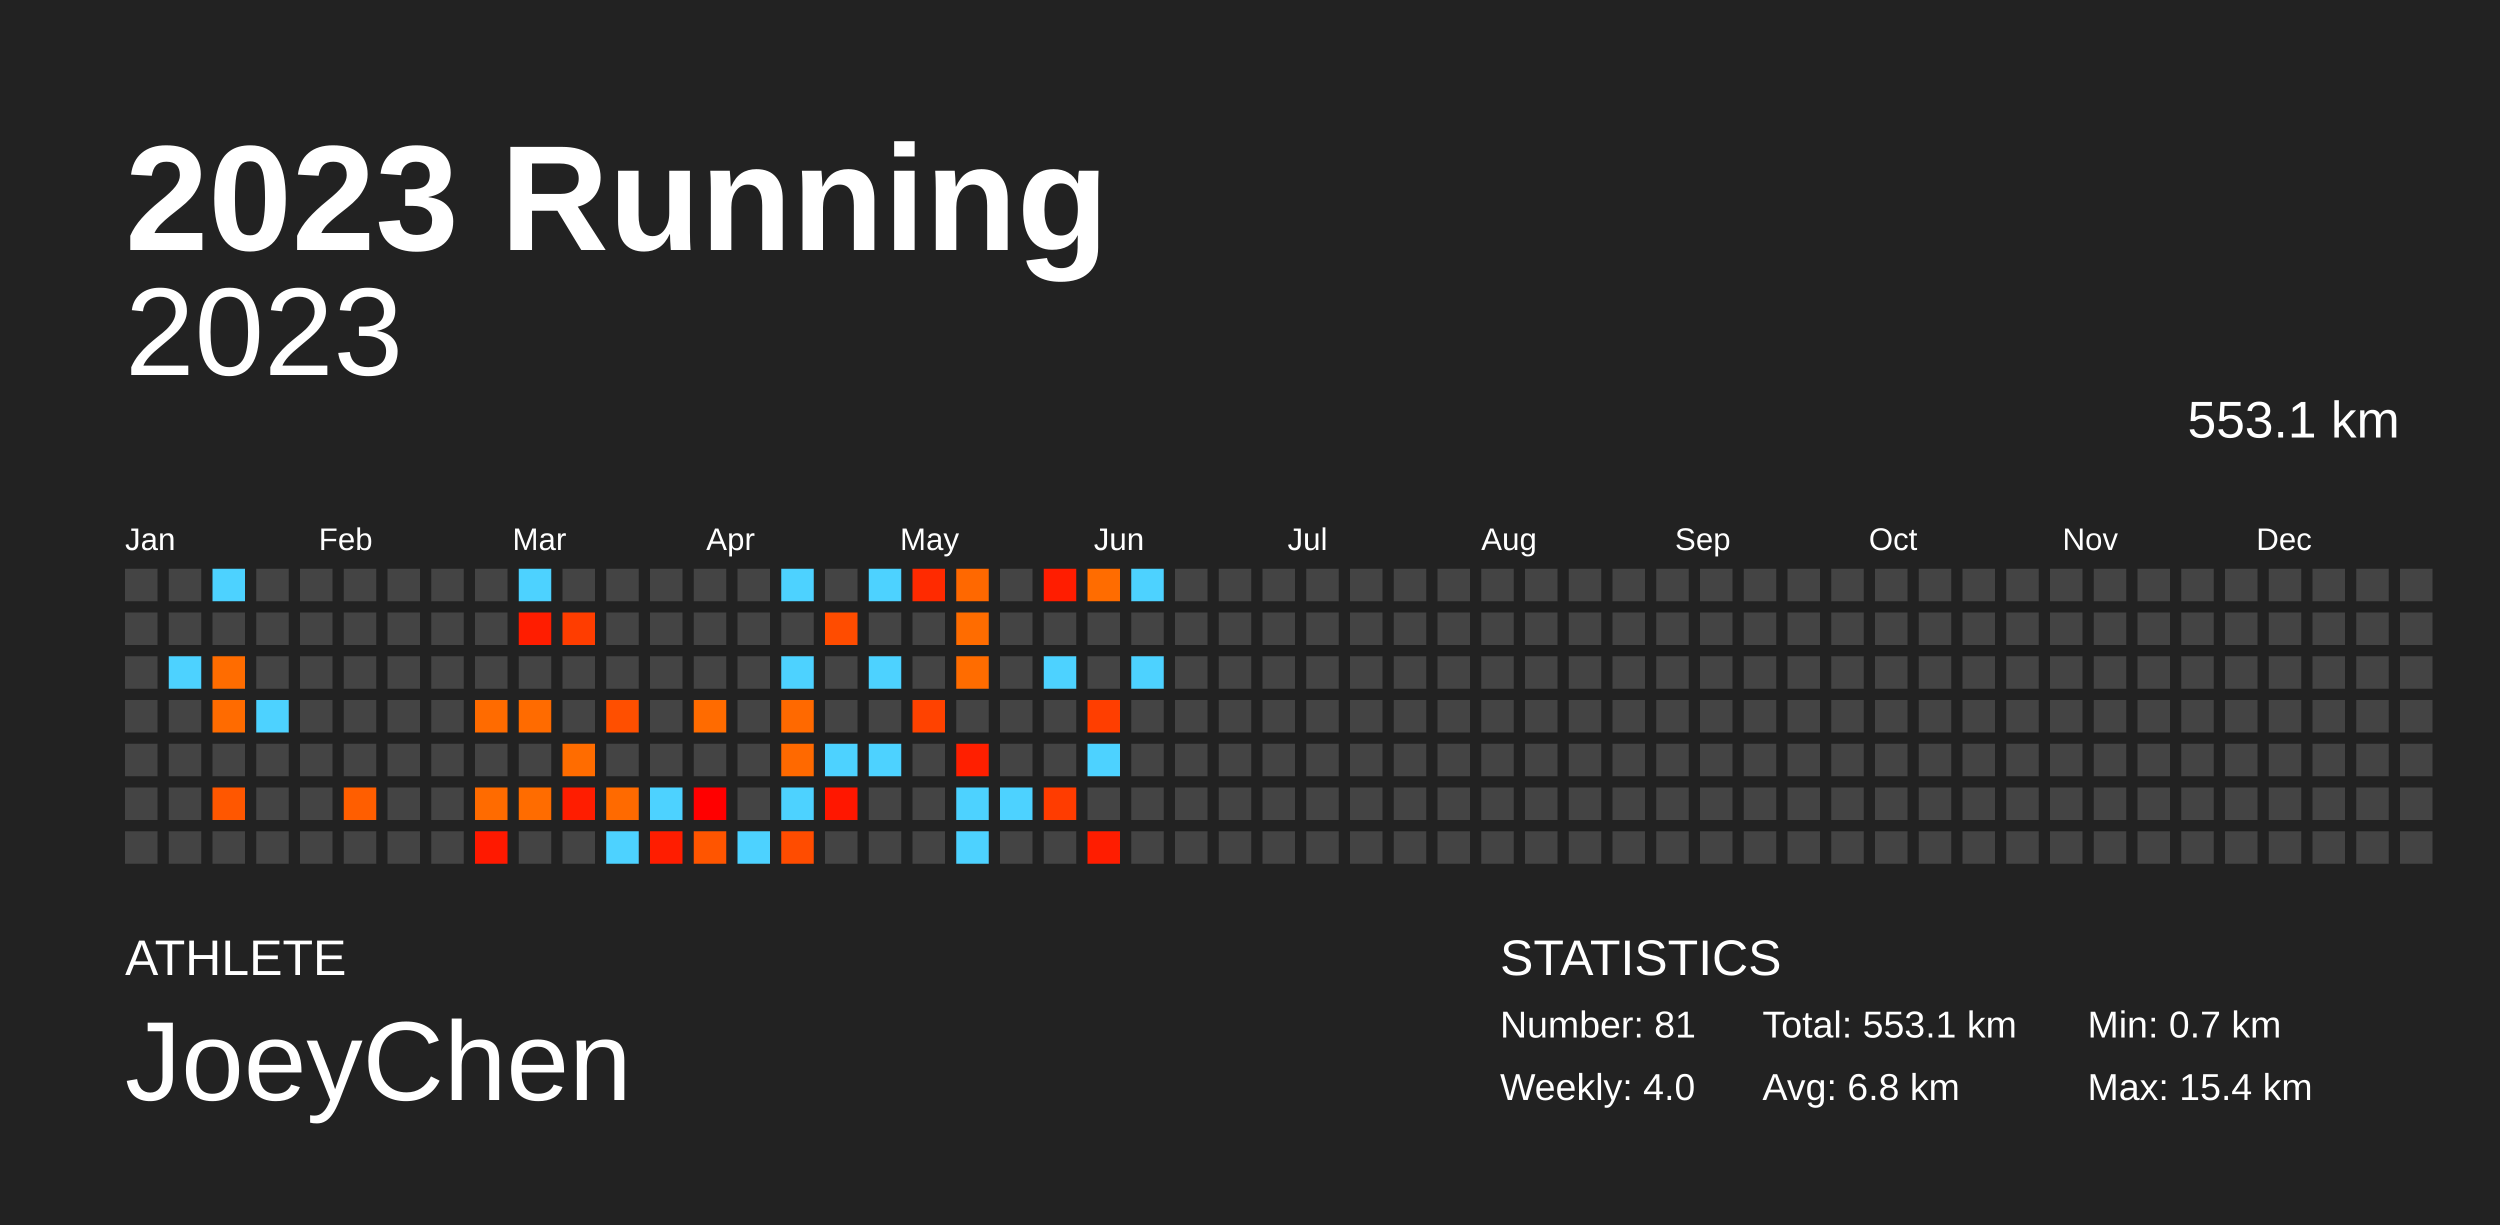
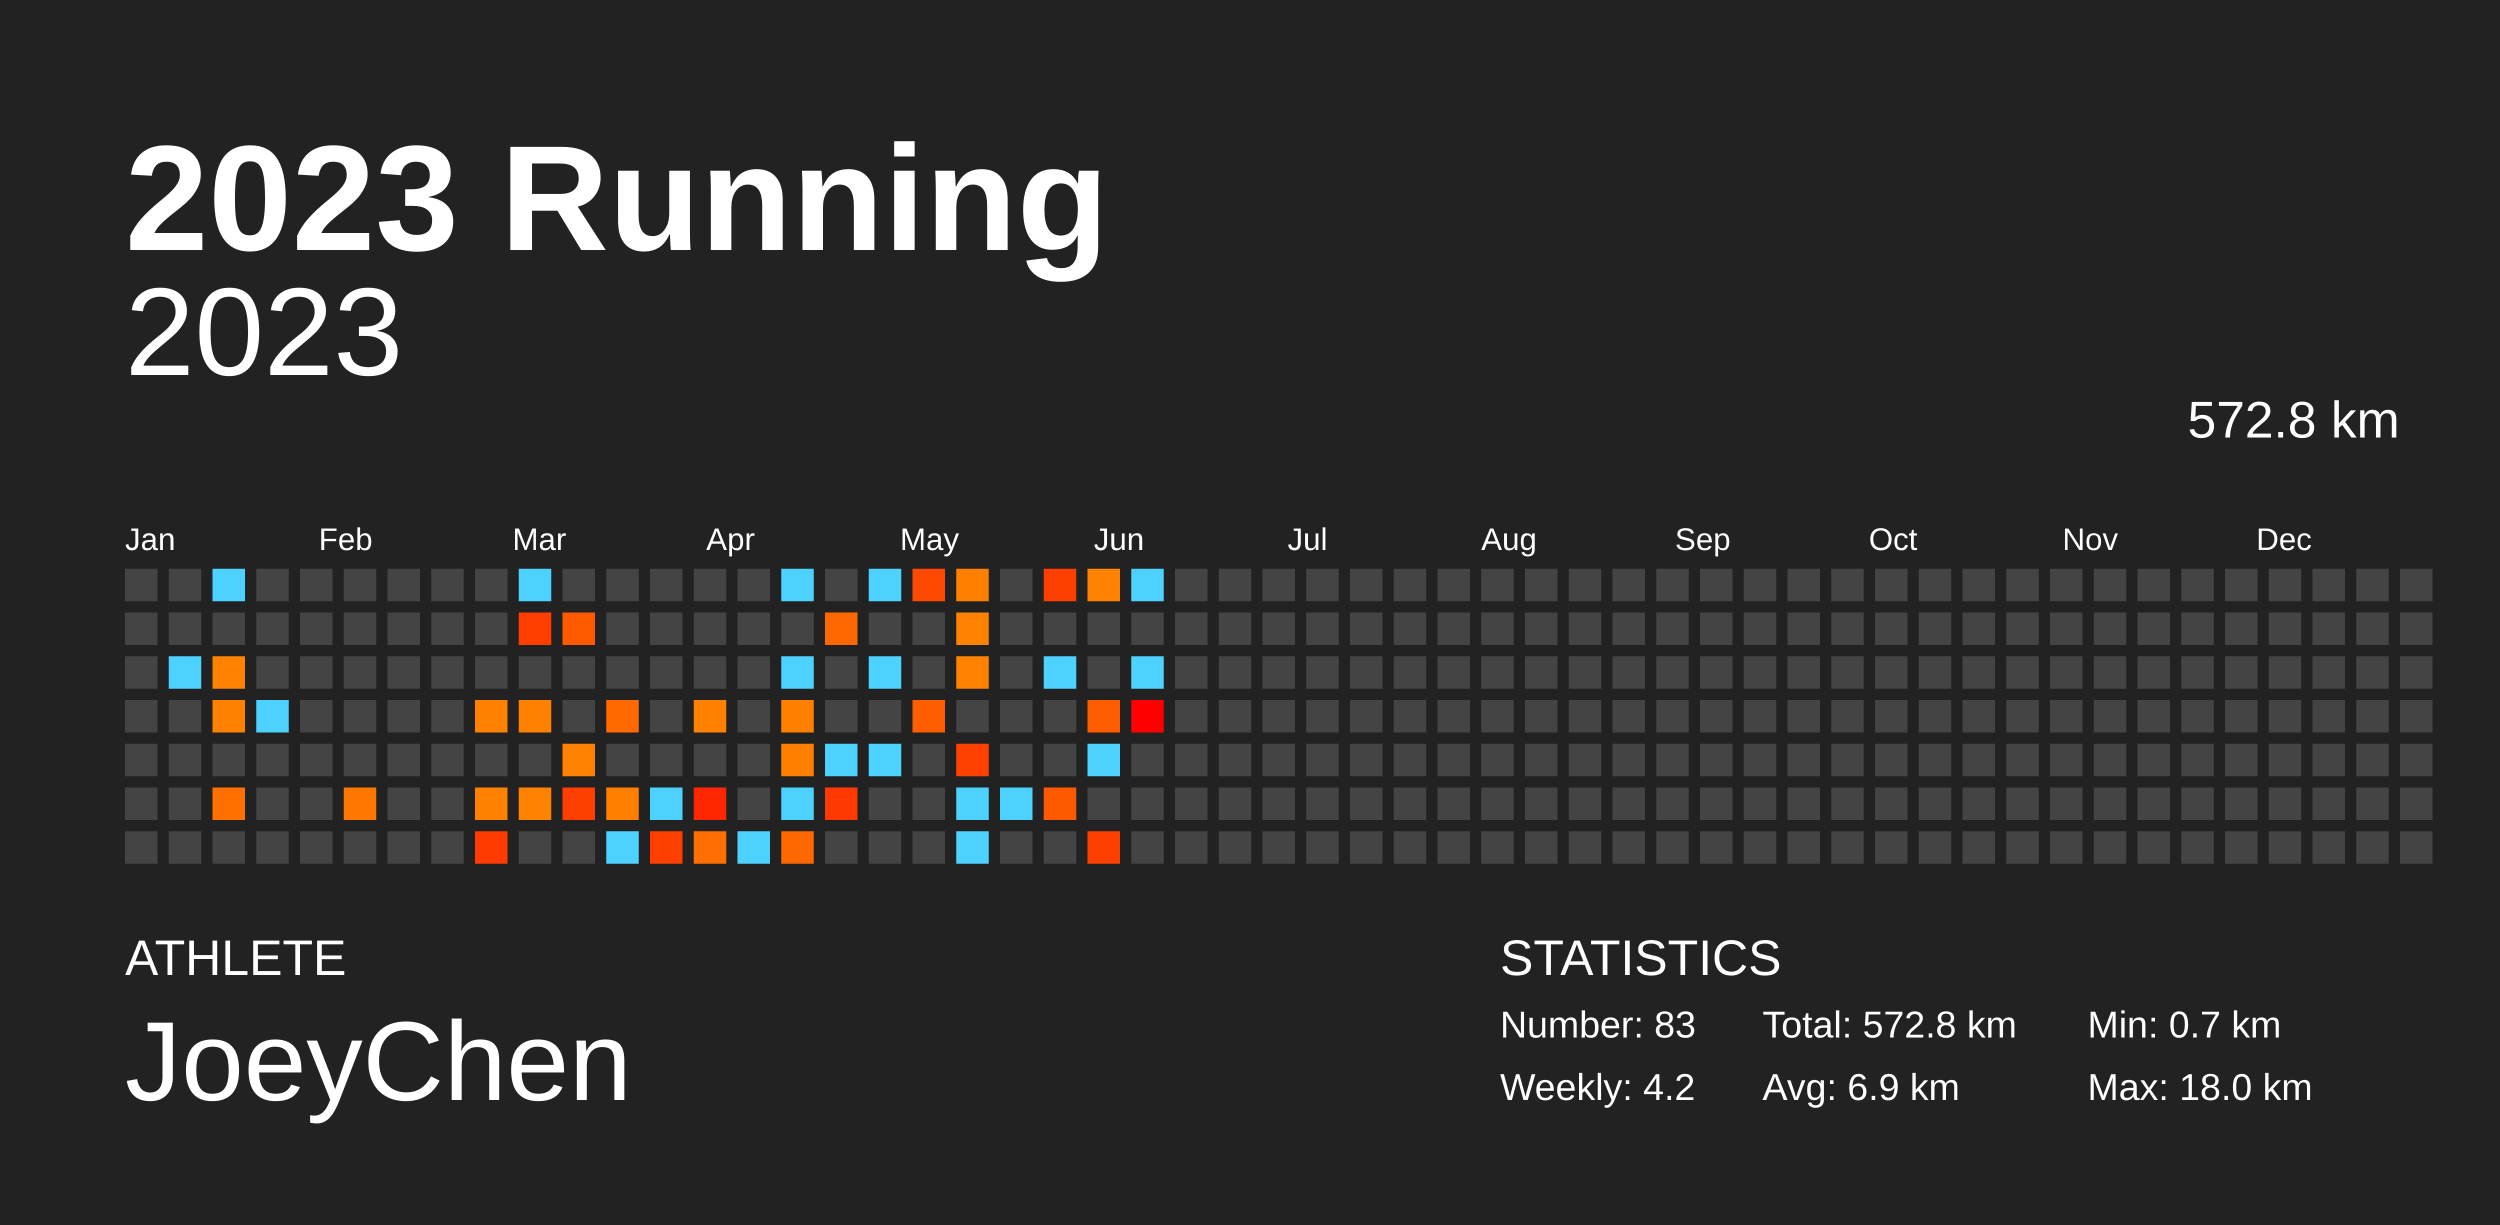
<svg xmlns="http://www.w3.org/2000/svg" baseProfile="full" height="98mm" version="1.1" viewBox="0,0,200,98" width="200mm">
  <defs />
  <rect fill="#222222" height="98" width="200" x="0" y="0" />
  <text fill="#FFFFFF" style="font-size:12px; font-family:Arial; font-weight:bold;" x="10" y="20">2023 Running</text>
  <text fill="#FFFFFF" style="font-size:4px; font-family:Arial" x="10" y="78">ATHLETE</text>
  <text fill="#FFFFFF" style="font-size:9px; font-family:Arial" x="10" y="88">JoeyChen</text>
  <text fill="#FFFFFF" style="font-size:4px; font-family:Arial" x="120" y="78">STATISTICS</text>
-   <text fill="#FFFFFF" style="font-size:3px; font-family:Arial" x="120" y="83">Number: 81</text>
-   <text fill="#FFFFFF" style="font-size:3px; font-family:Arial" x="120" y="88">Weekly: 4.0</text>
-   <text fill="#FFFFFF" style="font-size:3px; font-family:Arial" x="141" y="83">Total: 553.1 km</text>
-   <text fill="#FFFFFF" style="font-size:3px; font-family:Arial" x="141" y="88">Avg: 6.8 km</text>
+   <text fill="#FFFFFF" style="font-size:3px; font-family:Arial" x="120" y="83">Number: 83</text>
+   <text fill="#FFFFFF" style="font-size:3px; font-family:Arial" x="120" y="88">Weekly: 4.2</text>
+   <text fill="#FFFFFF" style="font-size:3px; font-family:Arial" x="141" y="83">Total: 572.8 km</text>
+   <text fill="#FFFFFF" style="font-size:3px; font-family:Arial" x="141" y="88">Avg: 6.9 km</text>
  <text fill="#FFFFFF" style="font-size:3px; font-family:Arial" x="167" y="83">Min: 0.7 km</text>
-   <text fill="#FFFFFF" style="font-size:3px; font-family:Arial" x="167" y="88">Max: 15.4 km</text>
+   <text fill="#FFFFFF" style="font-size:3px; font-family:Arial" x="167" y="88">Max: 18.0 km</text>
  <text alignment-baseline="hanging" fill="#FFFFFF" style="font-size:10.0px; font-family:Arial;" x="10" y="30">2023</text>
-   <text alignment-baseline="hanging" fill="#FFFFFF" style="font-size:4.125px; font-family:Arial;" x="175" y="35">553.1 km</text>
+   <text alignment-baseline="hanging" fill="#FFFFFF" style="font-size:4.125px; font-family:Arial;" x="175" y="35">572.8 km</text>
  <text fill="#FFFFFF" style="font-size:2.5px; font-family:Arial" x="10.0" y="44">Jan</text>
  <text fill="#FFFFFF" style="font-size:2.5px; font-family:Arial" x="25.5" y="44">Feb</text>
  <text fill="#FFFFFF" style="font-size:2.5px; font-family:Arial" x="41.0" y="44">Mar</text>
  <text fill="#FFFFFF" style="font-size:2.5px; font-family:Arial" x="56.5" y="44">Apr</text>
  <text fill="#FFFFFF" style="font-size:2.5px; font-family:Arial" x="72.0" y="44">May</text>
  <text fill="#FFFFFF" style="font-size:2.5px; font-family:Arial" x="87.5" y="44">Jun</text>
  <text fill="#FFFFFF" style="font-size:2.5px; font-family:Arial" x="103.0" y="44">Jul</text>
  <text fill="#FFFFFF" style="font-size:2.5px; font-family:Arial" x="118.5" y="44">Aug</text>
  <text fill="#FFFFFF" style="font-size:2.5px; font-family:Arial" x="134.0" y="44">Sep</text>
  <text fill="#FFFFFF" style="font-size:2.5px; font-family:Arial" x="149.5" y="44">Oct</text>
  <text fill="#FFFFFF" style="font-size:2.5px; font-family:Arial" x="165.0" y="44">Nov</text>
  <text fill="#FFFFFF" style="font-size:2.5px; font-family:Arial" x="180.5" y="44">Dec</text>
  <rect fill="#444444" height="2.6" width="2.6" x="10.0" y="45.5" />
  <rect fill="#444444" height="2.6" width="2.6" x="10.0" y="49.0" />
  <rect fill="#444444" height="2.6" width="2.6" x="10.0" y="52.5" />
  <rect fill="#444444" height="2.6" width="2.6" x="10.0" y="56.0" />
  <rect fill="#444444" height="2.6" width="2.6" x="10.0" y="59.5" />
  <rect fill="#444444" height="2.6" width="2.6" x="10.0" y="63.0" />
  <rect fill="#444444" height="2.6" width="2.6" x="10.0" y="66.5" />
  <rect fill="#444444" height="2.6" width="2.6" x="13.5" y="45.5" />
  <rect fill="#444444" height="2.6" width="2.6" x="13.5" y="49.0" />
  <rect fill="#4dd2ff" height="2.6" width="2.6" x="13.5" y="52.5" />
  <rect fill="#444444" height="2.6" width="2.6" x="13.5" y="56.0" />
  <rect fill="#444444" height="2.6" width="2.6" x="13.5" y="59.5" />
  <rect fill="#444444" height="2.6" width="2.6" x="13.5" y="63.0" />
  <rect fill="#444444" height="2.6" width="2.6" x="13.5" y="66.5" />
  <rect fill="#4dd2ff" height="2.6" width="2.6" x="17.0" y="45.5" />
  <rect fill="#444444" height="2.6" width="2.6" x="17.0" y="49.0" />
-   <rect fill="#ff6c00" height="2.6" width="2.6" x="17.0" y="52.5" />
-   <rect fill="#ff6b00" height="2.6" width="2.6" x="17.0" y="56.0" />
+   <rect fill="#ff8200" height="2.6" width="2.6" x="17.0" y="52.5" />
+   <rect fill="#ff8100" height="2.6" width="2.6" x="17.0" y="56.0" />
  <rect fill="#444444" height="2.6" width="2.6" x="17.0" y="59.5" />
-   <rect fill="#ff5700" height="2.6" width="2.6" x="17.0" y="63.0" />
+   <rect fill="#ff7000" height="2.6" width="2.6" x="17.0" y="63.0" />
  <rect fill="#444444" height="2.6" width="2.6" x="17.0" y="66.5" />
  <rect fill="#444444" height="2.6" width="2.6" x="20.5" y="45.5" />
  <rect fill="#444444" height="2.6" width="2.6" x="20.5" y="49.0" />
  <rect fill="#444444" height="2.6" width="2.6" x="20.5" y="52.5" />
  <rect fill="#4dd2ff" height="2.6" width="2.6" x="20.5" y="56.0" />
  <rect fill="#444444" height="2.6" width="2.6" x="20.5" y="59.5" />
  <rect fill="#444444" height="2.6" width="2.6" x="20.5" y="63.0" />
  <rect fill="#444444" height="2.6" width="2.6" x="20.5" y="66.5" />
  <rect fill="#444444" height="2.6" width="2.6" x="24.0" y="45.5" />
  <rect fill="#444444" height="2.6" width="2.6" x="24.0" y="49.0" />
  <rect fill="#444444" height="2.6" width="2.6" x="24.0" y="52.5" />
  <rect fill="#444444" height="2.6" width="2.6" x="24.0" y="56.0" />
  <rect fill="#444444" height="2.6" width="2.6" x="24.0" y="59.5" />
  <rect fill="#444444" height="2.6" width="2.6" x="24.0" y="63.0" />
  <rect fill="#444444" height="2.6" width="2.6" x="24.0" y="66.5" />
  <rect fill="#444444" height="2.6" width="2.6" x="27.5" y="45.5" />
  <rect fill="#444444" height="2.6" width="2.6" x="27.5" y="49.0" />
  <rect fill="#444444" height="2.6" width="2.6" x="27.5" y="52.5" />
  <rect fill="#444444" height="2.6" width="2.6" x="27.5" y="56.0" />
  <rect fill="#444444" height="2.6" width="2.6" x="27.5" y="59.5" />
-   <rect fill="#ff5e00" height="2.6" width="2.6" x="27.5" y="63.0" />
+   <rect fill="#ff7600" height="2.6" width="2.6" x="27.5" y="63.0" />
  <rect fill="#444444" height="2.6" width="2.6" x="27.5" y="66.5" />
  <rect fill="#444444" height="2.6" width="2.6" x="31.0" y="45.5" />
  <rect fill="#444444" height="2.6" width="2.6" x="31.0" y="49.0" />
  <rect fill="#444444" height="2.6" width="2.6" x="31.0" y="52.5" />
  <rect fill="#444444" height="2.6" width="2.6" x="31.0" y="56.0" />
  <rect fill="#444444" height="2.6" width="2.6" x="31.0" y="59.5" />
  <rect fill="#444444" height="2.6" width="2.6" x="31.0" y="63.0" />
  <rect fill="#444444" height="2.6" width="2.6" x="31.0" y="66.5" />
  <rect fill="#444444" height="2.6" width="2.6" x="34.5" y="45.5" />
  <rect fill="#444444" height="2.6" width="2.6" x="34.5" y="49.0" />
  <rect fill="#444444" height="2.6" width="2.6" x="34.5" y="52.5" />
  <rect fill="#444444" height="2.6" width="2.6" x="34.5" y="56.0" />
  <rect fill="#444444" height="2.6" width="2.6" x="34.5" y="59.5" />
  <rect fill="#444444" height="2.6" width="2.6" x="34.5" y="63.0" />
  <rect fill="#444444" height="2.6" width="2.6" x="34.5" y="66.5" />
  <rect fill="#444444" height="2.6" width="2.6" x="38.0" y="45.5" />
  <rect fill="#444444" height="2.6" width="2.6" x="38.0" y="49.0" />
  <rect fill="#444444" height="2.6" width="2.6" x="38.0" y="52.5" />
-   <rect fill="#ff6b00" height="2.6" width="2.6" x="38.0" y="56.0" />
+   <rect fill="#ff8100" height="2.6" width="2.6" x="38.0" y="56.0" />
  <rect fill="#444444" height="2.6" width="2.6" x="38.0" y="59.5" />
-   <rect fill="#ff6b00" height="2.6" width="2.6" x="38.0" y="63.0" />
-   <rect fill="#ff1900" height="2.6" width="2.6" x="38.0" y="66.5" />
+   <rect fill="#ff8100" height="2.6" width="2.6" x="38.0" y="63.0" />
+   <rect fill="#ff3b00" height="2.6" width="2.6" x="38.0" y="66.5" />
  <rect fill="#4dd2ff" height="2.6" width="2.6" x="41.5" y="45.5" />
-   <rect fill="#ff1d00" height="2.6" width="2.6" x="41.5" y="49.0" />
+   <rect fill="#ff3e00" height="2.6" width="2.6" x="41.5" y="49.0" />
  <rect fill="#444444" height="2.6" width="2.6" x="41.5" y="52.5" />
-   <rect fill="#ff6b00" height="2.6" width="2.6" x="41.5" y="56.0" />
+   <rect fill="#ff8100" height="2.6" width="2.6" x="41.5" y="56.0" />
  <rect fill="#444444" height="2.6" width="2.6" x="41.5" y="59.5" />
-   <rect fill="#ff6c00" height="2.6" width="2.6" x="41.5" y="63.0" />
+   <rect fill="#ff8200" height="2.6" width="2.6" x="41.5" y="63.0" />
  <rect fill="#444444" height="2.6" width="2.6" x="41.5" y="66.5" />
  <rect fill="#444444" height="2.6" width="2.6" x="45.0" y="45.5" />
-   <rect fill="#ff3d00" height="2.6" width="2.6" x="45.0" y="49.0" />
+   <rect fill="#ff5a00" height="2.6" width="2.6" x="45.0" y="49.0" />
  <rect fill="#444444" height="2.6" width="2.6" x="45.0" y="52.5" />
  <rect fill="#444444" height="2.6" width="2.6" x="45.0" y="56.0" />
-   <rect fill="#ff6c00" height="2.6" width="2.6" x="45.0" y="59.5" />
-   <rect fill="#ff1d00" height="2.6" width="2.6" x="45.0" y="63.0" />
+   <rect fill="#ff8200" height="2.6" width="2.6" x="45.0" y="59.5" />
+   <rect fill="#ff3f00" height="2.6" width="2.6" x="45.0" y="63.0" />
  <rect fill="#444444" height="2.6" width="2.6" x="45.0" y="66.5" />
  <rect fill="#444444" height="2.6" width="2.6" x="48.5" y="45.5" />
  <rect fill="#444444" height="2.6" width="2.6" x="48.5" y="49.0" />
  <rect fill="#444444" height="2.6" width="2.6" x="48.5" y="52.5" />
-   <rect fill="#ff4f00" height="2.6" width="2.6" x="48.5" y="56.0" />
+   <rect fill="#ff6900" height="2.6" width="2.6" x="48.5" y="56.0" />
  <rect fill="#444444" height="2.6" width="2.6" x="48.5" y="59.5" />
-   <rect fill="#ff6a00" height="2.6" width="2.6" x="48.5" y="63.0" />
+   <rect fill="#ff8000" height="2.6" width="2.6" x="48.5" y="63.0" />
  <rect fill="#4dd2ff" height="2.6" width="2.6" x="48.5" y="66.5" />
  <rect fill="#444444" height="2.6" width="2.6" x="52.0" y="45.5" />
  <rect fill="#444444" height="2.6" width="2.6" x="52.0" y="49.0" />
  <rect fill="#444444" height="2.6" width="2.6" x="52.0" y="52.5" />
  <rect fill="#444444" height="2.6" width="2.6" x="52.0" y="56.0" />
  <rect fill="#444444" height="2.6" width="2.6" x="52.0" y="59.5" />
  <rect fill="#4dd2ff" height="2.6" width="2.6" x="52.0" y="63.0" />
-   <rect fill="#ff1d00" height="2.6" width="2.6" x="52.0" y="66.5" />
+   <rect fill="#ff3f00" height="2.6" width="2.6" x="52.0" y="66.5" />
  <rect fill="#444444" height="2.6" width="2.6" x="55.5" y="45.5" />
  <rect fill="#444444" height="2.6" width="2.6" x="55.5" y="49.0" />
  <rect fill="#444444" height="2.6" width="2.6" x="55.5" y="52.5" />
-   <rect fill="#ff6b00" height="2.6" width="2.6" x="55.5" y="56.0" />
+   <rect fill="#ff8100" height="2.6" width="2.6" x="55.5" y="56.0" />
  <rect fill="#444444" height="2.6" width="2.6" x="55.5" y="59.5" />
-   <rect fill="#ff0000" height="2.6" width="2.6" x="55.5" y="63.0" />
-   <rect fill="#ff5500" height="2.6" width="2.6" x="55.5" y="66.5" />
+   <rect fill="#ff2600" height="2.6" width="2.6" x="55.5" y="63.0" />
+   <rect fill="#ff6e00" height="2.6" width="2.6" x="55.5" y="66.5" />
  <rect fill="#444444" height="2.6" width="2.6" x="59.0" y="45.5" />
  <rect fill="#444444" height="2.6" width="2.6" x="59.0" y="49.0" />
  <rect fill="#444444" height="2.6" width="2.6" x="59.0" y="52.5" />
  <rect fill="#444444" height="2.6" width="2.6" x="59.0" y="56.0" />
  <rect fill="#444444" height="2.6" width="2.6" x="59.0" y="59.5" />
  <rect fill="#444444" height="2.6" width="2.6" x="59.0" y="63.0" />
  <rect fill="#4dd2ff" height="2.6" width="2.6" x="59.0" y="66.5" />
  <rect fill="#4dd2ff" height="2.6" width="2.6" x="62.5" y="45.5" />
  <rect fill="#444444" height="2.6" width="2.6" x="62.5" y="49.0" />
  <rect fill="#4dd2ff" height="2.6" width="2.6" x="62.5" y="52.5" />
-   <rect fill="#ff6900" height="2.6" width="2.6" x="62.5" y="56.0" />
-   <rect fill="#ff6900" height="2.6" width="2.6" x="62.5" y="59.5" />
+   <rect fill="#ff7f00" height="2.6" width="2.6" x="62.5" y="56.0" />
+   <rect fill="#ff8000" height="2.6" width="2.6" x="62.5" y="59.5" />
  <rect fill="#4dd2ff" height="2.6" width="2.6" x="62.5" y="63.0" />
-   <rect fill="#ff4c00" height="2.6" width="2.6" x="62.5" y="66.5" />
+   <rect fill="#ff6700" height="2.6" width="2.6" x="62.5" y="66.5" />
  <rect fill="#444444" height="2.6" width="2.6" x="66.0" y="45.5" />
-   <rect fill="#ff4c00" height="2.6" width="2.6" x="66.0" y="49.0" />
+   <rect fill="#ff6700" height="2.6" width="2.6" x="66.0" y="49.0" />
  <rect fill="#444444" height="2.6" width="2.6" x="66.0" y="52.5" />
  <rect fill="#444444" height="2.6" width="2.6" x="66.0" y="56.0" />
  <rect fill="#4dd2ff" height="2.6" width="2.6" x="66.0" y="59.5" />
-   <rect fill="#ff1700" height="2.6" width="2.6" x="66.0" y="63.0" />
+   <rect fill="#ff3900" height="2.6" width="2.6" x="66.0" y="63.0" />
  <rect fill="#444444" height="2.6" width="2.6" x="66.0" y="66.5" />
  <rect fill="#4dd2ff" height="2.6" width="2.6" x="69.5" y="45.5" />
  <rect fill="#444444" height="2.6" width="2.6" x="69.5" y="49.0" />
  <rect fill="#4dd2ff" height="2.6" width="2.6" x="69.5" y="52.5" />
  <rect fill="#444444" height="2.6" width="2.6" x="69.5" y="56.0" />
  <rect fill="#4dd2ff" height="2.6" width="2.6" x="69.5" y="59.5" />
  <rect fill="#444444" height="2.6" width="2.6" x="69.5" y="63.0" />
  <rect fill="#444444" height="2.6" width="2.6" x="69.5" y="66.5" />
-   <rect fill="#ff2a00" height="2.6" width="2.6" x="73.0" y="45.5" />
+   <rect fill="#ff4900" height="2.6" width="2.6" x="73.0" y="45.5" />
  <rect fill="#444444" height="2.6" width="2.6" x="73.0" y="49.0" />
  <rect fill="#444444" height="2.6" width="2.6" x="73.0" y="52.5" />
-   <rect fill="#ff4200" height="2.6" width="2.6" x="73.0" y="56.0" />
+   <rect fill="#ff5e00" height="2.6" width="2.6" x="73.0" y="56.0" />
  <rect fill="#444444" height="2.6" width="2.6" x="73.0" y="59.5" />
  <rect fill="#444444" height="2.6" width="2.6" x="73.0" y="63.0" />
  <rect fill="#444444" height="2.6" width="2.6" x="73.0" y="66.5" />
-   <rect fill="#ff6800" height="2.6" width="2.6" x="76.5" y="45.5" />
-   <rect fill="#ff6c00" height="2.6" width="2.6" x="76.5" y="49.0" />
-   <rect fill="#ff6c00" height="2.6" width="2.6" x="76.5" y="52.5" />
+   <rect fill="#ff7f00" height="2.6" width="2.6" x="76.5" y="45.5" />
+   <rect fill="#ff8200" height="2.6" width="2.6" x="76.5" y="49.0" />
+   <rect fill="#ff8200" height="2.6" width="2.6" x="76.5" y="52.5" />
  <rect fill="#444444" height="2.6" width="2.6" x="76.5" y="56.0" />
-   <rect fill="#ff1f00" height="2.6" width="2.6" x="76.5" y="59.5" />
+   <rect fill="#ff4000" height="2.6" width="2.6" x="76.5" y="59.5" />
  <rect fill="#4dd2ff" height="2.6" width="2.6" x="76.5" y="63.0" />
  <rect fill="#4dd2ff" height="2.6" width="2.6" x="76.5" y="66.5" />
  <rect fill="#444444" height="2.6" width="2.6" x="80.0" y="45.5" />
  <rect fill="#444444" height="2.6" width="2.6" x="80.0" y="49.0" />
  <rect fill="#444444" height="2.6" width="2.6" x="80.0" y="52.5" />
  <rect fill="#444444" height="2.6" width="2.6" x="80.0" y="56.0" />
  <rect fill="#444444" height="2.6" width="2.6" x="80.0" y="59.5" />
  <rect fill="#4dd2ff" height="2.6" width="2.6" x="80.0" y="63.0" />
  <rect fill="#444444" height="2.6" width="2.6" x="80.0" y="66.5" />
-   <rect fill="#ff1d00" height="2.6" width="2.6" x="83.5" y="45.5" />
+   <rect fill="#ff3f00" height="2.6" width="2.6" x="83.5" y="45.5" />
  <rect fill="#444444" height="2.6" width="2.6" x="83.5" y="49.0" />
  <rect fill="#4dd2ff" height="2.6" width="2.6" x="83.5" y="52.5" />
  <rect fill="#444444" height="2.6" width="2.6" x="83.5" y="56.0" />
  <rect fill="#444444" height="2.6" width="2.6" x="83.5" y="59.5" />
-   <rect fill="#ff3c00" height="2.6" width="2.6" x="83.5" y="63.0" />
+   <rect fill="#ff5900" height="2.6" width="2.6" x="83.5" y="63.0" />
  <rect fill="#444444" height="2.6" width="2.6" x="83.5" y="66.5" />
-   <rect fill="#ff6c00" height="2.6" width="2.6" x="87.0" y="45.5" />
+   <rect fill="#ff8200" height="2.6" width="2.6" x="87.0" y="45.5" />
  <rect fill="#444444" height="2.6" width="2.6" x="87.0" y="49.0" />
  <rect fill="#444444" height="2.6" width="2.6" x="87.0" y="52.5" />
-   <rect fill="#ff3e00" height="2.6" width="2.6" x="87.0" y="56.0" />
+   <rect fill="#ff5b00" height="2.6" width="2.6" x="87.0" y="56.0" />
  <rect fill="#4dd2ff" height="2.6" width="2.6" x="87.0" y="59.5" />
  <rect fill="#444444" height="2.6" width="2.6" x="87.0" y="63.0" />
-   <rect fill="#ff1d00" height="2.6" width="2.6" x="87.0" y="66.5" />
+   <rect fill="#ff3f00" height="2.6" width="2.6" x="87.0" y="66.5" />
  <rect fill="#4dd2ff" height="2.6" width="2.6" x="90.5" y="45.5" />
  <rect fill="#444444" height="2.6" width="2.6" x="90.5" y="49.0" />
  <rect fill="#4dd2ff" height="2.6" width="2.6" x="90.5" y="52.5" />
-   <rect fill="#444444" height="2.6" width="2.6" x="90.5" y="56.0" />
+   <rect fill="#ff0000" height="2.6" width="2.6" x="90.5" y="56.0" />
  <rect fill="#444444" height="2.6" width="2.6" x="90.5" y="59.5" />
  <rect fill="#444444" height="2.6" width="2.6" x="90.5" y="63.0" />
  <rect fill="#444444" height="2.6" width="2.6" x="90.5" y="66.5" />
  <rect fill="#444444" height="2.6" width="2.6" x="94.0" y="45.5" />
  <rect fill="#444444" height="2.6" width="2.6" x="94.0" y="49.0" />
  <rect fill="#444444" height="2.6" width="2.6" x="94.0" y="52.5" />
  <rect fill="#444444" height="2.6" width="2.6" x="94.0" y="56.0" />
  <rect fill="#444444" height="2.6" width="2.6" x="94.0" y="59.5" />
  <rect fill="#444444" height="2.6" width="2.6" x="94.0" y="63.0" />
  <rect fill="#444444" height="2.6" width="2.6" x="94.0" y="66.5" />
  <rect fill="#444444" height="2.6" width="2.6" x="97.5" y="45.5" />
  <rect fill="#444444" height="2.6" width="2.6" x="97.5" y="49.0" />
  <rect fill="#444444" height="2.6" width="2.6" x="97.5" y="52.5" />
  <rect fill="#444444" height="2.6" width="2.6" x="97.5" y="56.0" />
  <rect fill="#444444" height="2.6" width="2.6" x="97.5" y="59.5" />
  <rect fill="#444444" height="2.6" width="2.6" x="97.5" y="63.0" />
  <rect fill="#444444" height="2.6" width="2.6" x="97.5" y="66.5" />
  <rect fill="#444444" height="2.6" width="2.6" x="101.0" y="45.5" />
  <rect fill="#444444" height="2.6" width="2.6" x="101.0" y="49.0" />
  <rect fill="#444444" height="2.6" width="2.6" x="101.0" y="52.5" />
  <rect fill="#444444" height="2.6" width="2.6" x="101.0" y="56.0" />
  <rect fill="#444444" height="2.6" width="2.6" x="101.0" y="59.5" />
  <rect fill="#444444" height="2.6" width="2.6" x="101.0" y="63.0" />
  <rect fill="#444444" height="2.6" width="2.6" x="101.0" y="66.5" />
  <rect fill="#444444" height="2.6" width="2.6" x="104.5" y="45.5" />
  <rect fill="#444444" height="2.6" width="2.6" x="104.5" y="49.0" />
  <rect fill="#444444" height="2.6" width="2.6" x="104.5" y="52.5" />
  <rect fill="#444444" height="2.6" width="2.6" x="104.5" y="56.0" />
  <rect fill="#444444" height="2.6" width="2.6" x="104.5" y="59.5" />
  <rect fill="#444444" height="2.6" width="2.6" x="104.5" y="63.0" />
  <rect fill="#444444" height="2.6" width="2.6" x="104.5" y="66.5" />
  <rect fill="#444444" height="2.6" width="2.6" x="108.0" y="45.5" />
  <rect fill="#444444" height="2.6" width="2.6" x="108.0" y="49.0" />
  <rect fill="#444444" height="2.6" width="2.6" x="108.0" y="52.5" />
  <rect fill="#444444" height="2.6" width="2.6" x="108.0" y="56.0" />
  <rect fill="#444444" height="2.6" width="2.6" x="108.0" y="59.5" />
  <rect fill="#444444" height="2.6" width="2.6" x="108.0" y="63.0" />
  <rect fill="#444444" height="2.6" width="2.6" x="108.0" y="66.5" />
  <rect fill="#444444" height="2.6" width="2.6" x="111.5" y="45.5" />
  <rect fill="#444444" height="2.6" width="2.6" x="111.5" y="49.0" />
  <rect fill="#444444" height="2.6" width="2.6" x="111.5" y="52.5" />
  <rect fill="#444444" height="2.6" width="2.6" x="111.5" y="56.0" />
  <rect fill="#444444" height="2.6" width="2.6" x="111.5" y="59.5" />
  <rect fill="#444444" height="2.6" width="2.6" x="111.5" y="63.0" />
  <rect fill="#444444" height="2.6" width="2.6" x="111.5" y="66.5" />
  <rect fill="#444444" height="2.6" width="2.6" x="115.0" y="45.5" />
  <rect fill="#444444" height="2.6" width="2.6" x="115.0" y="49.0" />
  <rect fill="#444444" height="2.6" width="2.6" x="115.0" y="52.5" />
  <rect fill="#444444" height="2.6" width="2.6" x="115.0" y="56.0" />
  <rect fill="#444444" height="2.6" width="2.6" x="115.0" y="59.5" />
  <rect fill="#444444" height="2.6" width="2.6" x="115.0" y="63.0" />
  <rect fill="#444444" height="2.6" width="2.6" x="115.0" y="66.5" />
  <rect fill="#444444" height="2.6" width="2.6" x="118.5" y="45.5" />
  <rect fill="#444444" height="2.6" width="2.6" x="118.5" y="49.0" />
  <rect fill="#444444" height="2.6" width="2.6" x="118.5" y="52.5" />
  <rect fill="#444444" height="2.6" width="2.6" x="118.5" y="56.0" />
  <rect fill="#444444" height="2.6" width="2.6" x="118.5" y="59.5" />
  <rect fill="#444444" height="2.6" width="2.6" x="118.5" y="63.0" />
  <rect fill="#444444" height="2.6" width="2.6" x="118.5" y="66.5" />
  <rect fill="#444444" height="2.6" width="2.6" x="122.0" y="45.5" />
  <rect fill="#444444" height="2.6" width="2.6" x="122.0" y="49.0" />
  <rect fill="#444444" height="2.6" width="2.6" x="122.0" y="52.5" />
  <rect fill="#444444" height="2.6" width="2.6" x="122.0" y="56.0" />
  <rect fill="#444444" height="2.6" width="2.6" x="122.0" y="59.5" />
  <rect fill="#444444" height="2.6" width="2.6" x="122.0" y="63.0" />
  <rect fill="#444444" height="2.6" width="2.6" x="122.0" y="66.5" />
  <rect fill="#444444" height="2.6" width="2.6" x="125.5" y="45.5" />
  <rect fill="#444444" height="2.6" width="2.6" x="125.5" y="49.0" />
  <rect fill="#444444" height="2.6" width="2.6" x="125.5" y="52.5" />
  <rect fill="#444444" height="2.6" width="2.6" x="125.5" y="56.0" />
  <rect fill="#444444" height="2.6" width="2.6" x="125.5" y="59.5" />
  <rect fill="#444444" height="2.6" width="2.6" x="125.5" y="63.0" />
  <rect fill="#444444" height="2.6" width="2.6" x="125.5" y="66.5" />
  <rect fill="#444444" height="2.6" width="2.6" x="129.0" y="45.5" />
  <rect fill="#444444" height="2.6" width="2.6" x="129.0" y="49.0" />
  <rect fill="#444444" height="2.6" width="2.6" x="129.0" y="52.5" />
  <rect fill="#444444" height="2.6" width="2.6" x="129.0" y="56.0" />
  <rect fill="#444444" height="2.6" width="2.6" x="129.0" y="59.5" />
  <rect fill="#444444" height="2.6" width="2.6" x="129.0" y="63.0" />
  <rect fill="#444444" height="2.6" width="2.6" x="129.0" y="66.5" />
  <rect fill="#444444" height="2.6" width="2.6" x="132.5" y="45.5" />
  <rect fill="#444444" height="2.6" width="2.6" x="132.5" y="49.0" />
  <rect fill="#444444" height="2.6" width="2.6" x="132.5" y="52.5" />
  <rect fill="#444444" height="2.6" width="2.6" x="132.5" y="56.0" />
  <rect fill="#444444" height="2.6" width="2.6" x="132.5" y="59.5" />
  <rect fill="#444444" height="2.6" width="2.6" x="132.5" y="63.0" />
  <rect fill="#444444" height="2.6" width="2.6" x="132.5" y="66.5" />
  <rect fill="#444444" height="2.6" width="2.6" x="136.0" y="45.5" />
  <rect fill="#444444" height="2.6" width="2.6" x="136.0" y="49.0" />
  <rect fill="#444444" height="2.6" width="2.6" x="136.0" y="52.5" />
  <rect fill="#444444" height="2.6" width="2.6" x="136.0" y="56.0" />
  <rect fill="#444444" height="2.6" width="2.6" x="136.0" y="59.5" />
  <rect fill="#444444" height="2.6" width="2.6" x="136.0" y="63.0" />
  <rect fill="#444444" height="2.6" width="2.6" x="136.0" y="66.5" />
  <rect fill="#444444" height="2.6" width="2.6" x="139.5" y="45.5" />
  <rect fill="#444444" height="2.6" width="2.6" x="139.5" y="49.0" />
  <rect fill="#444444" height="2.6" width="2.6" x="139.5" y="52.5" />
  <rect fill="#444444" height="2.6" width="2.6" x="139.5" y="56.0" />
  <rect fill="#444444" height="2.6" width="2.6" x="139.5" y="59.5" />
  <rect fill="#444444" height="2.6" width="2.6" x="139.5" y="63.0" />
  <rect fill="#444444" height="2.6" width="2.6" x="139.5" y="66.5" />
  <rect fill="#444444" height="2.6" width="2.6" x="143.0" y="45.5" />
  <rect fill="#444444" height="2.6" width="2.6" x="143.0" y="49.0" />
  <rect fill="#444444" height="2.6" width="2.6" x="143.0" y="52.5" />
  <rect fill="#444444" height="2.6" width="2.6" x="143.0" y="56.0" />
  <rect fill="#444444" height="2.6" width="2.6" x="143.0" y="59.5" />
  <rect fill="#444444" height="2.6" width="2.6" x="143.0" y="63.0" />
  <rect fill="#444444" height="2.6" width="2.6" x="143.0" y="66.5" />
  <rect fill="#444444" height="2.6" width="2.6" x="146.5" y="45.5" />
  <rect fill="#444444" height="2.6" width="2.6" x="146.5" y="49.0" />
  <rect fill="#444444" height="2.6" width="2.6" x="146.5" y="52.5" />
  <rect fill="#444444" height="2.6" width="2.6" x="146.5" y="56.0" />
  <rect fill="#444444" height="2.6" width="2.6" x="146.5" y="59.5" />
  <rect fill="#444444" height="2.6" width="2.6" x="146.5" y="63.0" />
  <rect fill="#444444" height="2.6" width="2.6" x="146.5" y="66.5" />
  <rect fill="#444444" height="2.6" width="2.6" x="150.0" y="45.5" />
  <rect fill="#444444" height="2.6" width="2.6" x="150.0" y="49.0" />
  <rect fill="#444444" height="2.6" width="2.6" x="150.0" y="52.5" />
  <rect fill="#444444" height="2.6" width="2.6" x="150.0" y="56.0" />
  <rect fill="#444444" height="2.6" width="2.6" x="150.0" y="59.5" />
  <rect fill="#444444" height="2.6" width="2.6" x="150.0" y="63.0" />
  <rect fill="#444444" height="2.6" width="2.6" x="150.0" y="66.5" />
  <rect fill="#444444" height="2.6" width="2.6" x="153.5" y="45.5" />
  <rect fill="#444444" height="2.6" width="2.6" x="153.5" y="49.0" />
  <rect fill="#444444" height="2.6" width="2.6" x="153.5" y="52.5" />
  <rect fill="#444444" height="2.6" width="2.6" x="153.5" y="56.0" />
  <rect fill="#444444" height="2.6" width="2.6" x="153.5" y="59.5" />
  <rect fill="#444444" height="2.6" width="2.6" x="153.5" y="63.0" />
  <rect fill="#444444" height="2.6" width="2.6" x="153.5" y="66.5" />
  <rect fill="#444444" height="2.6" width="2.6" x="157.0" y="45.5" />
  <rect fill="#444444" height="2.6" width="2.6" x="157.0" y="49.0" />
  <rect fill="#444444" height="2.6" width="2.6" x="157.0" y="52.5" />
  <rect fill="#444444" height="2.6" width="2.6" x="157.0" y="56.0" />
  <rect fill="#444444" height="2.6" width="2.6" x="157.0" y="59.5" />
  <rect fill="#444444" height="2.6" width="2.6" x="157.0" y="63.0" />
  <rect fill="#444444" height="2.6" width="2.6" x="157.0" y="66.5" />
  <rect fill="#444444" height="2.6" width="2.6" x="160.5" y="45.5" />
  <rect fill="#444444" height="2.6" width="2.6" x="160.5" y="49.0" />
  <rect fill="#444444" height="2.6" width="2.6" x="160.5" y="52.5" />
  <rect fill="#444444" height="2.6" width="2.6" x="160.5" y="56.0" />
  <rect fill="#444444" height="2.6" width="2.6" x="160.5" y="59.5" />
  <rect fill="#444444" height="2.6" width="2.6" x="160.5" y="63.0" />
  <rect fill="#444444" height="2.6" width="2.6" x="160.5" y="66.5" />
  <rect fill="#444444" height="2.6" width="2.6" x="164.0" y="45.5" />
  <rect fill="#444444" height="2.6" width="2.6" x="164.0" y="49.0" />
  <rect fill="#444444" height="2.6" width="2.6" x="164.0" y="52.5" />
  <rect fill="#444444" height="2.6" width="2.6" x="164.0" y="56.0" />
  <rect fill="#444444" height="2.6" width="2.6" x="164.0" y="59.5" />
  <rect fill="#444444" height="2.6" width="2.6" x="164.0" y="63.0" />
  <rect fill="#444444" height="2.6" width="2.6" x="164.0" y="66.5" />
  <rect fill="#444444" height="2.6" width="2.6" x="167.5" y="45.5" />
  <rect fill="#444444" height="2.6" width="2.6" x="167.5" y="49.0" />
  <rect fill="#444444" height="2.6" width="2.6" x="167.5" y="52.5" />
  <rect fill="#444444" height="2.6" width="2.6" x="167.5" y="56.0" />
  <rect fill="#444444" height="2.6" width="2.6" x="167.5" y="59.5" />
  <rect fill="#444444" height="2.6" width="2.6" x="167.5" y="63.0" />
  <rect fill="#444444" height="2.6" width="2.6" x="167.5" y="66.5" />
  <rect fill="#444444" height="2.6" width="2.6" x="171.0" y="45.5" />
  <rect fill="#444444" height="2.6" width="2.6" x="171.0" y="49.0" />
  <rect fill="#444444" height="2.6" width="2.6" x="171.0" y="52.5" />
  <rect fill="#444444" height="2.6" width="2.6" x="171.0" y="56.0" />
  <rect fill="#444444" height="2.6" width="2.6" x="171.0" y="59.5" />
  <rect fill="#444444" height="2.6" width="2.6" x="171.0" y="63.0" />
  <rect fill="#444444" height="2.6" width="2.6" x="171.0" y="66.5" />
  <rect fill="#444444" height="2.6" width="2.6" x="174.5" y="45.5" />
  <rect fill="#444444" height="2.6" width="2.6" x="174.5" y="49.0" />
  <rect fill="#444444" height="2.6" width="2.6" x="174.5" y="52.5" />
  <rect fill="#444444" height="2.6" width="2.6" x="174.5" y="56.0" />
  <rect fill="#444444" height="2.6" width="2.6" x="174.5" y="59.5" />
  <rect fill="#444444" height="2.6" width="2.6" x="174.5" y="63.0" />
  <rect fill="#444444" height="2.6" width="2.6" x="174.5" y="66.5" />
  <rect fill="#444444" height="2.6" width="2.6" x="178.0" y="45.5" />
  <rect fill="#444444" height="2.6" width="2.6" x="178.0" y="49.0" />
  <rect fill="#444444" height="2.6" width="2.6" x="178.0" y="52.5" />
  <rect fill="#444444" height="2.6" width="2.6" x="178.0" y="56.0" />
  <rect fill="#444444" height="2.6" width="2.6" x="178.0" y="59.5" />
  <rect fill="#444444" height="2.6" width="2.6" x="178.0" y="63.0" />
  <rect fill="#444444" height="2.6" width="2.6" x="178.0" y="66.5" />
  <rect fill="#444444" height="2.6" width="2.6" x="181.5" y="45.5" />
  <rect fill="#444444" height="2.6" width="2.6" x="181.5" y="49.0" />
  <rect fill="#444444" height="2.6" width="2.6" x="181.5" y="52.5" />
  <rect fill="#444444" height="2.6" width="2.6" x="181.5" y="56.0" />
  <rect fill="#444444" height="2.6" width="2.6" x="181.5" y="59.5" />
  <rect fill="#444444" height="2.6" width="2.6" x="181.5" y="63.0" />
  <rect fill="#444444" height="2.6" width="2.6" x="181.5" y="66.5" />
  <rect fill="#444444" height="2.6" width="2.6" x="185.0" y="45.5" />
  <rect fill="#444444" height="2.6" width="2.6" x="185.0" y="49.0" />
  <rect fill="#444444" height="2.6" width="2.6" x="185.0" y="52.5" />
  <rect fill="#444444" height="2.6" width="2.6" x="185.0" y="56.0" />
  <rect fill="#444444" height="2.6" width="2.6" x="185.0" y="59.5" />
  <rect fill="#444444" height="2.6" width="2.6" x="185.0" y="63.0" />
  <rect fill="#444444" height="2.6" width="2.6" x="185.0" y="66.5" />
  <rect fill="#444444" height="2.6" width="2.6" x="188.5" y="45.5" />
  <rect fill="#444444" height="2.6" width="2.6" x="188.5" y="49.0" />
  <rect fill="#444444" height="2.6" width="2.6" x="188.5" y="52.5" />
  <rect fill="#444444" height="2.6" width="2.6" x="188.5" y="56.0" />
  <rect fill="#444444" height="2.6" width="2.6" x="188.5" y="59.5" />
  <rect fill="#444444" height="2.6" width="2.6" x="188.5" y="63.0" />
  <rect fill="#444444" height="2.6" width="2.6" x="188.5" y="66.5" />
  <rect fill="#444444" height="2.6" width="2.6" x="192.0" y="45.5" />
  <rect fill="#444444" height="2.6" width="2.6" x="192.0" y="49.0" />
  <rect fill="#444444" height="2.6" width="2.6" x="192.0" y="52.5" />
  <rect fill="#444444" height="2.6" width="2.6" x="192.0" y="56.0" />
  <rect fill="#444444" height="2.6" width="2.6" x="192.0" y="59.5" />
  <rect fill="#444444" height="2.6" width="2.6" x="192.0" y="63.0" />
  <rect fill="#444444" height="2.6" width="2.6" x="192.0" y="66.5" />
</svg>
